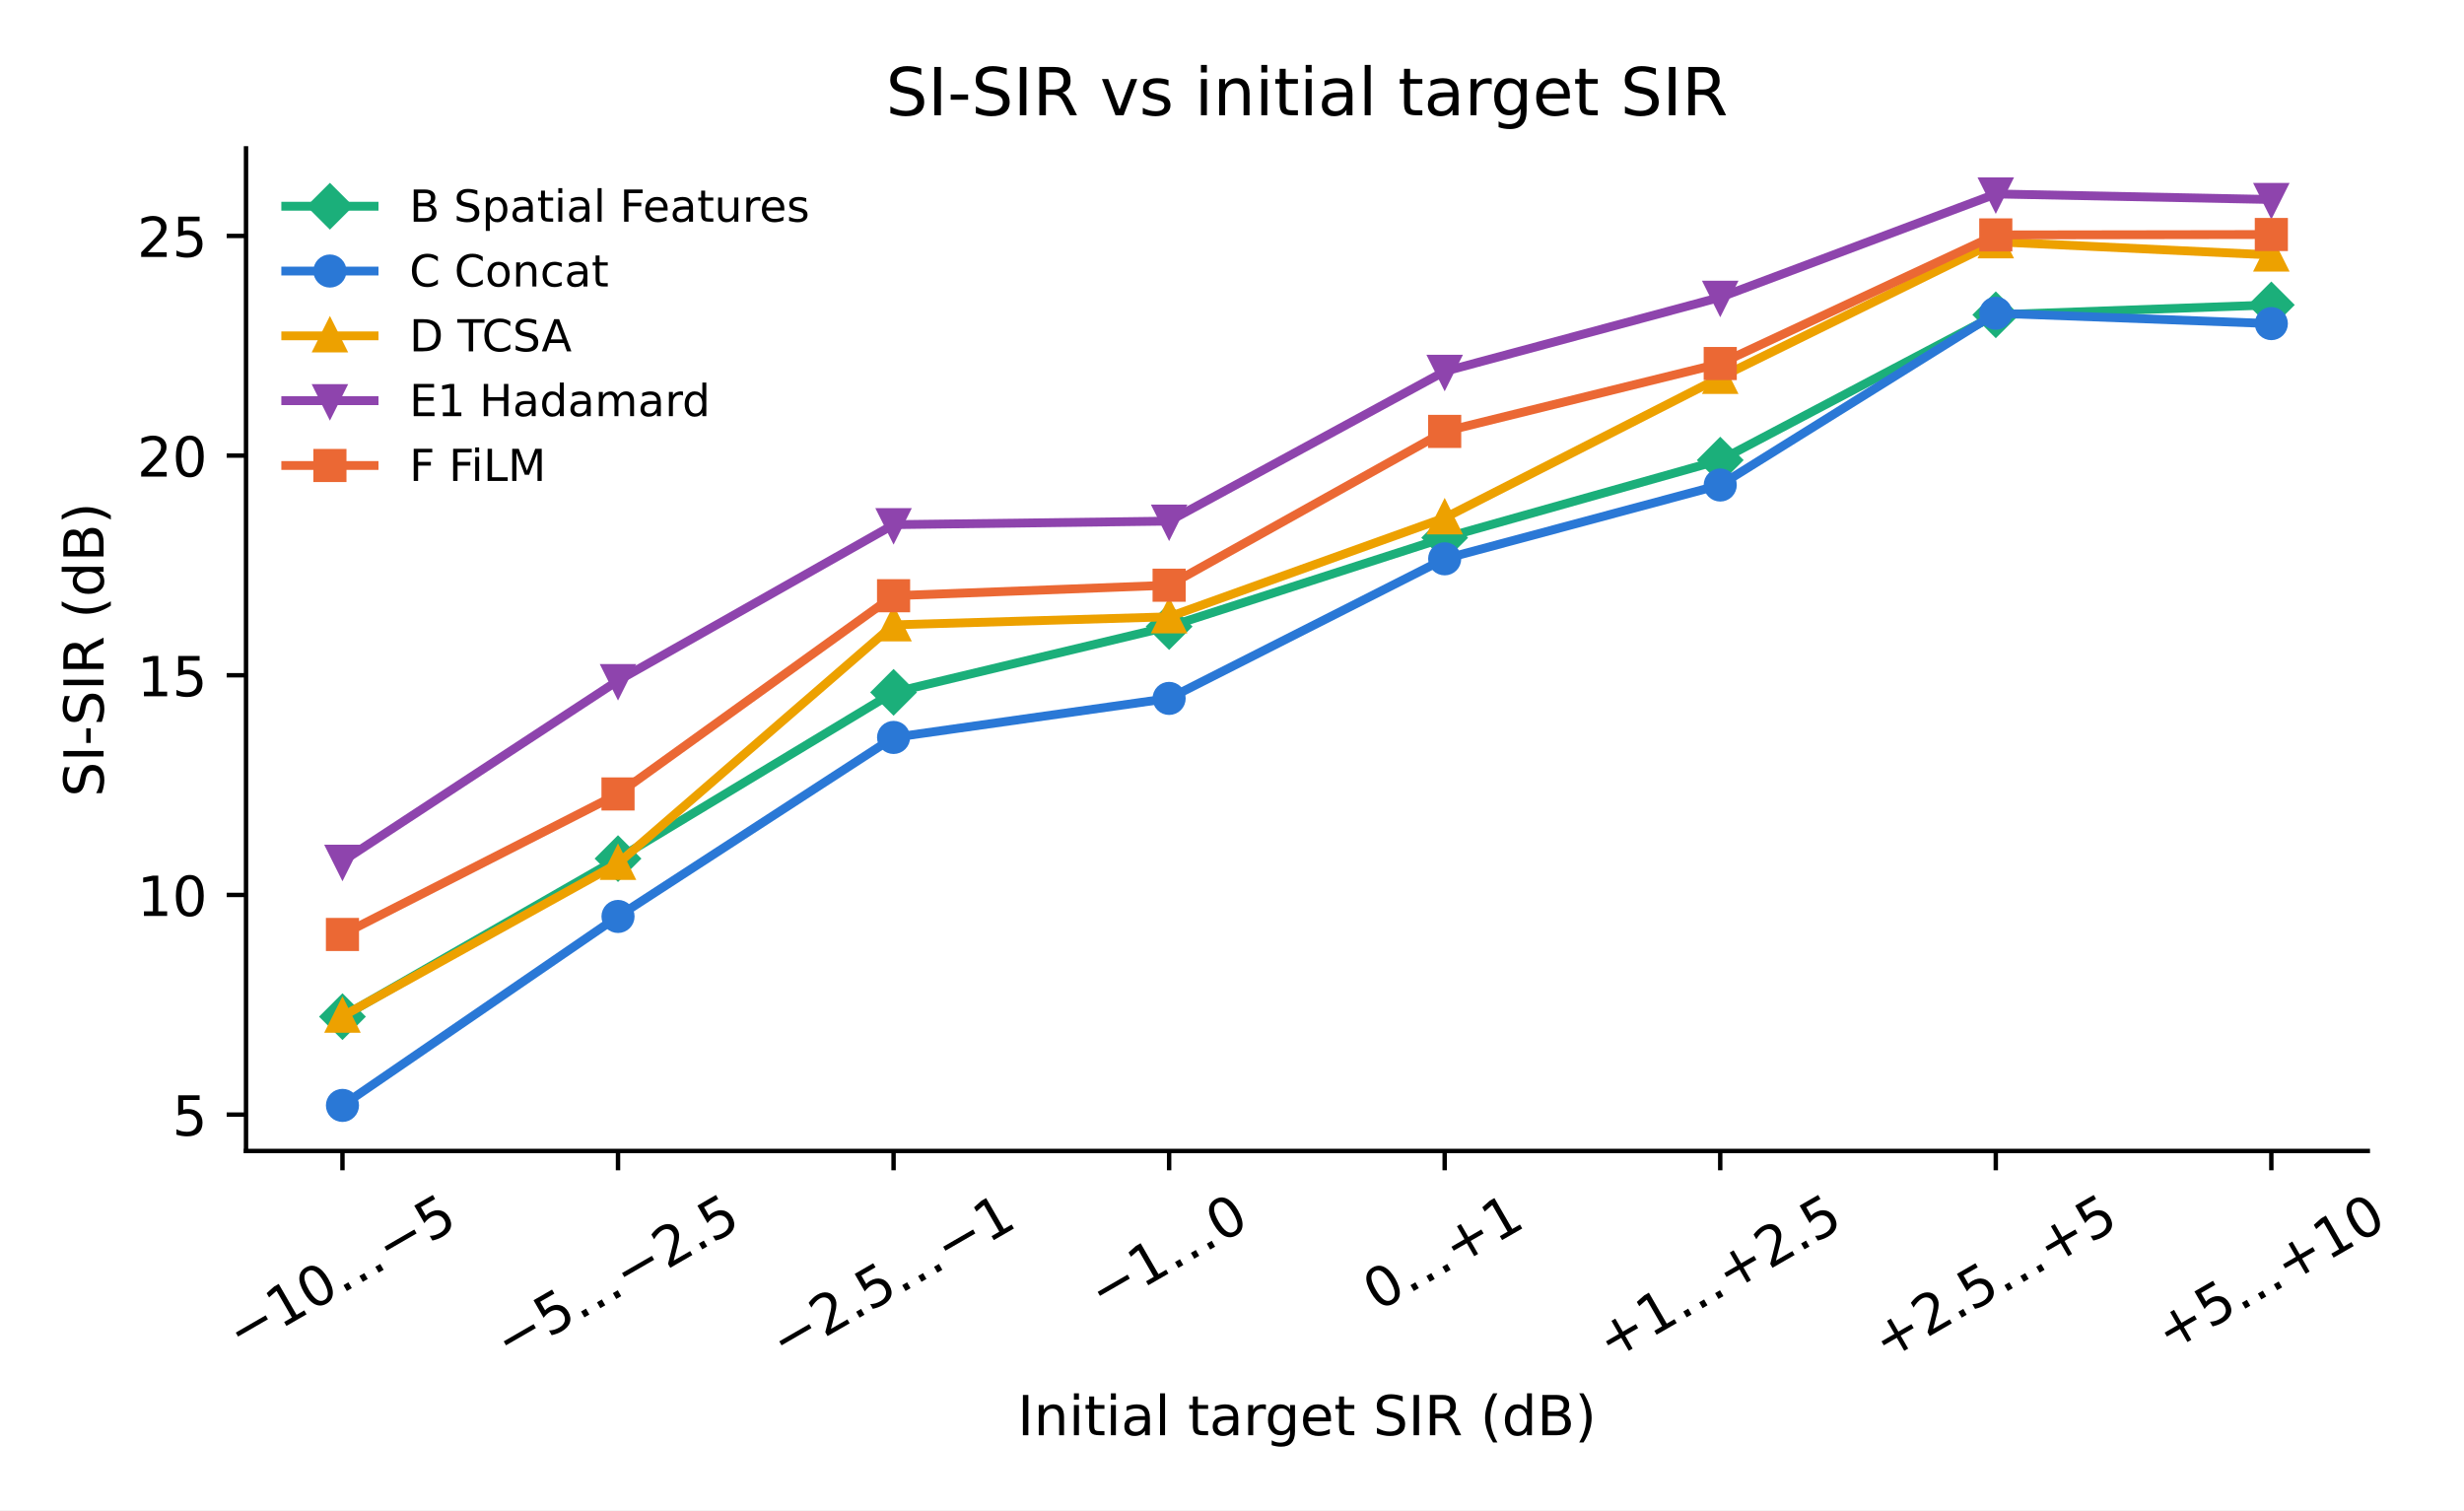
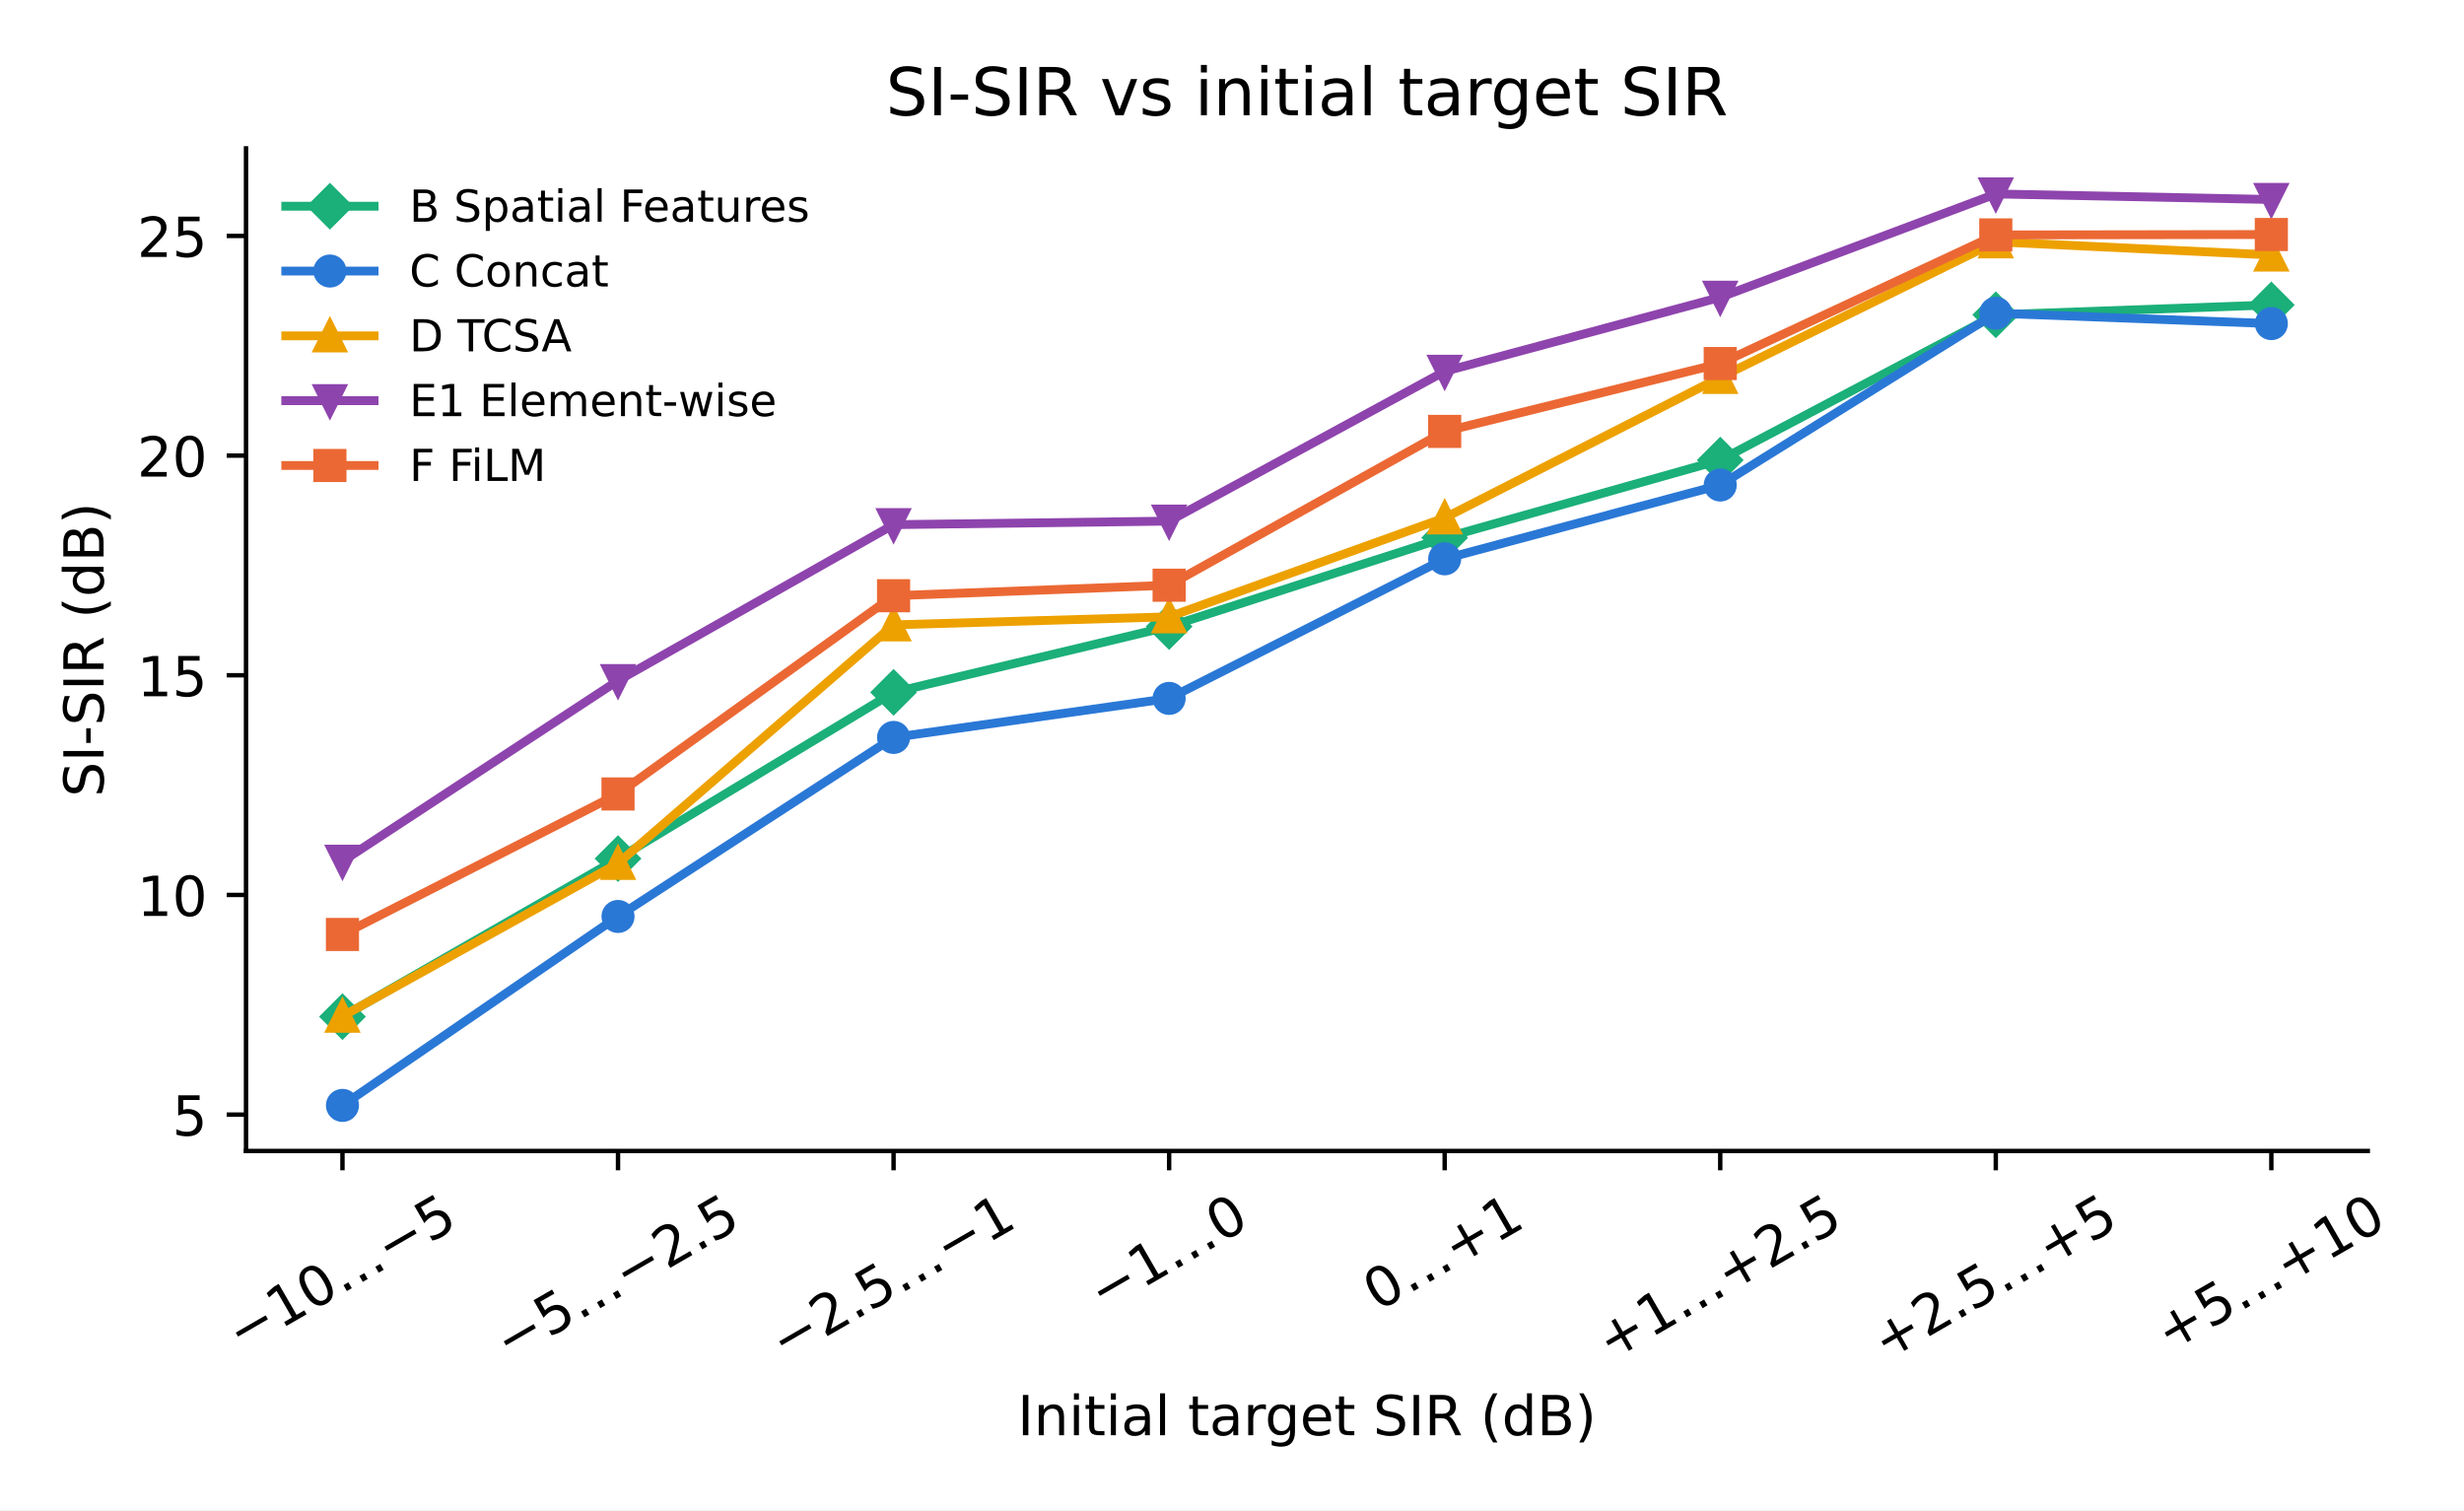
<svg xmlns="http://www.w3.org/2000/svg" xmlns:xlink="http://www.w3.org/1999/xlink" width="446.4pt" height="273.6pt" viewBox="0 0 446.4 273.6" version="1.1">
  <defs>
    <style type="text/css">*{stroke-linejoin: round; stroke-linecap: butt}</style>
  </defs>
  <g id="figure_1">
    <g id="patch_1">
      <path d="M 0 273.6  L 446.4 273.6  L 446.4 0  L 0 0  z " style="fill: #ffffff" />
    </g>
    <g id="axes_1">
      <g id="patch_2">
        <path d="M 44.57 208.51  L 428.969 208.51  L 428.969 26.88  L 44.57 26.88  z " style="fill: #ffffff" />
      </g>
      <g id="matplotlib.axis_1">
        <g id="xtick_1">
          <g id="line2d_1">
            <defs>
-               <path id="m8440403cc0" d="M 0 0  L 0 3.5  " style="stroke: #000000; stroke-width: 0.8" />
+               <path id="m39db78a12e" d="M 0 0  L 0 3.5  " style="stroke: #000000; stroke-width: 0.8" />
            </defs>
            <g>
-               <use xlink:href="#m8440403cc0" x="62.043" y="208.51" style="stroke: #000000; stroke-width: 0.8" />
+               <use xlink:href="#m39db78a12e" x="62.043" y="208.51" style="stroke: #000000; stroke-width: 0.8" />
            </g>
          </g>
          <g id="text_1">
            <text style="font: 10px 'DejaVu Sans', 'Bitstream Vera Sans', 'Computer Modern Sans Serif', 'Lucida Grande', 'Verdana', 'Geneva', 'Lucid', 'Arial', 'Helvetica', 'Avant Garde', sans-serif" transform="translate(43.5701 245.0143) rotate(-30)">−10…−5</text>
          </g>
        </g>
        <g id="xtick_2">
          <g id="line2d_2">
            <g>
-               <use xlink:href="#m8440403cc0" x="111.965" y="208.51" style="stroke: #000000; stroke-width: 0.8" />
+               <use xlink:href="#m39db78a12e" x="111.965" y="208.51" style="stroke: #000000; stroke-width: 0.8" />
            </g>
          </g>
          <g id="text_2">
            <text style="font: 10px 'DejaVu Sans', 'Bitstream Vera Sans', 'Computer Modern Sans Serif', 'Lucida Grande', 'Verdana', 'Geneva', 'Lucid', 'Arial', 'Helvetica', 'Avant Garde', sans-serif" transform="translate(92.11589 246.6034) rotate(-30)">−5…−2.5</text>
          </g>
        </g>
        <g id="xtick_3">
          <g id="line2d_3">
            <g>
-               <use xlink:href="#m8440403cc0" x="161.887" y="208.51" style="stroke: #000000; stroke-width: 0.8" />
+               <use xlink:href="#m39db78a12e" x="161.887" y="208.51" style="stroke: #000000; stroke-width: 0.8" />
            </g>
          </g>
          <g id="text_3">
            <text style="font: 10px 'DejaVu Sans', 'Bitstream Vera Sans', 'Computer Modern Sans Serif', 'Lucida Grande', 'Verdana', 'Geneva', 'Lucid', 'Arial', 'Helvetica', 'Avant Garde', sans-serif" transform="translate(142.0379 246.6034) rotate(-30)">−2.5…−1</text>
          </g>
        </g>
        <g id="xtick_4">
          <g id="line2d_4">
            <g>
-               <use xlink:href="#m8440403cc0" x="211.809" y="208.51" style="stroke: #000000; stroke-width: 0.8" />
+               <use xlink:href="#m39db78a12e" x="211.809" y="208.51" style="stroke: #000000; stroke-width: 0.8" />
            </g>
          </g>
          <g id="text_4">
            <text style="font: 10px 'DejaVu Sans', 'Bitstream Vera Sans', 'Computer Modern Sans Serif', 'Lucida Grande', 'Verdana', 'Geneva', 'Lucid', 'Arial', 'Helvetica', 'Avant Garde', sans-serif" transform="translate(199.7196 237.6432) rotate(-30)">−1…0</text>
          </g>
        </g>
        <g id="xtick_5">
          <g id="line2d_5">
            <g>
-               <use xlink:href="#m8440403cc0" x="261.731" y="208.51" style="stroke: #000000; stroke-width: 0.8" />
+               <use xlink:href="#m39db78a12e" x="261.731" y="208.51" style="stroke: #000000; stroke-width: 0.8" />
            </g>
          </g>
          <g id="text_5">
            <text style="font: 10px 'DejaVu Sans', 'Bitstream Vera Sans', 'Computer Modern Sans Serif', 'Lucida Grande', 'Verdana', 'Geneva', 'Lucid', 'Arial', 'Helvetica', 'Avant Garde', sans-serif" transform="translate(249.6415 237.6432) rotate(-30)">0…+1</text>
          </g>
        </g>
        <g id="xtick_6">
          <g id="line2d_6">
            <g>
-               <use xlink:href="#m8440403cc0" x="311.653" y="208.51" style="stroke: #000000; stroke-width: 0.8" />
+               <use xlink:href="#m39db78a12e" x="311.653" y="208.51" style="stroke: #000000; stroke-width: 0.8" />
            </g>
          </g>
          <g id="text_6">
            <text style="font: 10px 'DejaVu Sans', 'Bitstream Vera Sans', 'Computer Modern Sans Serif', 'Lucida Grande', 'Verdana', 'Geneva', 'Lucid', 'Arial', 'Helvetica', 'Avant Garde', sans-serif" transform="translate(291.8038 246.6034) rotate(-30)">+1…+2.5</text>
          </g>
        </g>
        <g id="xtick_7">
          <g id="line2d_7">
            <g>
-               <use xlink:href="#m8440403cc0" x="361.574" y="208.51" style="stroke: #000000; stroke-width: 0.8" />
+               <use xlink:href="#m39db78a12e" x="361.574" y="208.51" style="stroke: #000000; stroke-width: 0.8" />
            </g>
          </g>
          <g id="text_7">
            <text style="font: 10px 'DejaVu Sans', 'Bitstream Vera Sans', 'Computer Modern Sans Serif', 'Lucida Grande', 'Verdana', 'Geneva', 'Lucid', 'Arial', 'Helvetica', 'Avant Garde', sans-serif" transform="translate(341.7257 246.6034) rotate(-30)">+2.5…+5</text>
          </g>
        </g>
        <g id="xtick_8">
          <g id="line2d_8">
            <g>
-               <use xlink:href="#m8440403cc0" x="411.496" y="208.51" style="stroke: #000000; stroke-width: 0.8" />
+               <use xlink:href="#m39db78a12e" x="411.496" y="208.51" style="stroke: #000000; stroke-width: 0.8" />
            </g>
          </g>
          <g id="text_8">
            <text style="font: 10px 'DejaVu Sans', 'Bitstream Vera Sans', 'Computer Modern Sans Serif', 'Lucida Grande', 'Verdana', 'Geneva', 'Lucid', 'Arial', 'Helvetica', 'Avant Garde', sans-serif" transform="translate(393.0239 245.0143) rotate(-30)">+5…+10</text>
          </g>
        </g>
        <g id="text_9">
          <text style="font: 10px 'DejaVu Sans', 'Bitstream Vera Sans', 'Computer Modern Sans Serif', 'Lucida Grande', 'Verdana', 'Geneva', 'Lucid', 'Arial', 'Helvetica', 'Avant Garde', sans-serif; text-anchor: middle" x="236.77" y="260.003" transform="rotate(-0 236.7696 260.0029)">Initial target SIR (dB)</text>
        </g>
      </g>
      <g id="matplotlib.axis_2">
        <g id="ytick_1">
          <g id="line2d_9">
            <defs>
-               <path id="m79f9787bcc" d="M 0 0  L -3.5 0  " style="stroke: #000000; stroke-width: 0.8" />
+               <path id="m62b49ec6fc" d="M 0 0  L -3.5 0  " style="stroke: #000000; stroke-width: 0.8" />
            </defs>
            <g>
-               <use xlink:href="#m79f9787bcc" x="44.57" y="201.925" style="stroke: #000000; stroke-width: 0.8" />
+               <use xlink:href="#m62b49ec6fc" x="44.57" y="201.925" style="stroke: #000000; stroke-width: 0.8" />
            </g>
          </g>
          <g id="text_10">
            <text style="font: 10px 'DejaVu Sans', 'Bitstream Vera Sans', 'Computer Modern Sans Serif', 'Lucida Grande', 'Verdana', 'Geneva', 'Lucid', 'Arial', 'Helvetica', 'Avant Garde', sans-serif; text-anchor: end" x="37.57" y="205.724" transform="rotate(-0 37.57 205.7244)">5</text>
          </g>
        </g>
        <g id="ytick_2">
          <g id="line2d_10">
            <g>
-               <use xlink:href="#m79f9787bcc" x="44.57" y="162.129" style="stroke: #000000; stroke-width: 0.8" />
+               <use xlink:href="#m62b49ec6fc" x="44.57" y="162.129" style="stroke: #000000; stroke-width: 0.8" />
            </g>
          </g>
          <g id="text_11">
            <text style="font: 10px 'DejaVu Sans', 'Bitstream Vera Sans', 'Computer Modern Sans Serif', 'Lucida Grande', 'Verdana', 'Geneva', 'Lucid', 'Arial', 'Helvetica', 'Avant Garde', sans-serif; text-anchor: end" x="37.57" y="165.929" transform="rotate(-0 37.57 165.9285)">10</text>
          </g>
        </g>
        <g id="ytick_3">
          <g id="line2d_11">
            <g>
-               <use xlink:href="#m79f9787bcc" x="44.57" y="122.333" style="stroke: #000000; stroke-width: 0.8" />
+               <use xlink:href="#m62b49ec6fc" x="44.57" y="122.333" style="stroke: #000000; stroke-width: 0.8" />
            </g>
          </g>
          <g id="text_12">
            <text style="font: 10px 'DejaVu Sans', 'Bitstream Vera Sans', 'Computer Modern Sans Serif', 'Lucida Grande', 'Verdana', 'Geneva', 'Lucid', 'Arial', 'Helvetica', 'Avant Garde', sans-serif; text-anchor: end" x="37.57" y="126.133" transform="rotate(-0 37.57 126.1327)">15</text>
          </g>
        </g>
        <g id="ytick_4">
          <g id="line2d_12">
            <g>
-               <use xlink:href="#m79f9787bcc" x="44.57" y="82.538" style="stroke: #000000; stroke-width: 0.8" />
+               <use xlink:href="#m62b49ec6fc" x="44.57" y="82.538" style="stroke: #000000; stroke-width: 0.8" />
            </g>
          </g>
          <g id="text_13">
            <text style="font: 10px 'DejaVu Sans', 'Bitstream Vera Sans', 'Computer Modern Sans Serif', 'Lucida Grande', 'Verdana', 'Geneva', 'Lucid', 'Arial', 'Helvetica', 'Avant Garde', sans-serif; text-anchor: end" x="37.57" y="86.337" transform="rotate(-0 37.57 86.3368)">20</text>
          </g>
        </g>
        <g id="ytick_5">
          <g id="line2d_13">
            <g>
-               <use xlink:href="#m79f9787bcc" x="44.57" y="42.742" style="stroke: #000000; stroke-width: 0.8" />
+               <use xlink:href="#m62b49ec6fc" x="44.57" y="42.742" style="stroke: #000000; stroke-width: 0.8" />
            </g>
          </g>
          <g id="text_14">
            <text style="font: 10px 'DejaVu Sans', 'Bitstream Vera Sans', 'Computer Modern Sans Serif', 'Lucida Grande', 'Verdana', 'Geneva', 'Lucid', 'Arial', 'Helvetica', 'Avant Garde', sans-serif; text-anchor: end" x="37.57" y="46.541" transform="rotate(-0 37.57 46.54093)">25</text>
          </g>
        </g>
        <g id="text_15">
          <text style="font: 10px 'DejaVu Sans', 'Bitstream Vera Sans', 'Computer Modern Sans Serif', 'Lucida Grande', 'Verdana', 'Geneva', 'Lucid', 'Arial', 'Helvetica', 'Avant Garde', sans-serif; text-anchor: middle" x="18.765" y="117.695" transform="rotate(-90 18.76531 117.6952)">SI-SIR (dB)</text>
        </g>
      </g>
      <g id="line2d_14">
-         <path d="M 62.043 184.176  L 111.965 155.545  L 161.887 125.426  L 211.809 113.505  L 261.731 97.415  L 311.653 83.355  L 361.574 57.028  L 411.496 55.24  " clip-path="url(#p2ab048e5a8)" style="fill: none; stroke: #1baf7a; stroke-width: 1.6; stroke-linecap: square" />
-         <defs>
-           <path id="mfa2075ef67" d="M -0 3.536  L 3.536 0  L 0 -3.536  L -3.536 -0  z " style="stroke: #1baf7a; stroke-linejoin: miter" />
-         </defs>
-         <g clip-path="url(#p2ab048e5a8)">
-           <use xlink:href="#mfa2075ef67" x="62.043" y="184.176" style="fill: #1baf7a; stroke: #1baf7a; stroke-linejoin: miter" />
-           <use xlink:href="#mfa2075ef67" x="111.965" y="155.545" style="fill: #1baf7a; stroke: #1baf7a; stroke-linejoin: miter" />
-           <use xlink:href="#mfa2075ef67" x="161.887" y="125.426" style="fill: #1baf7a; stroke: #1baf7a; stroke-linejoin: miter" />
-           <use xlink:href="#mfa2075ef67" x="211.809" y="113.505" style="fill: #1baf7a; stroke: #1baf7a; stroke-linejoin: miter" />
-           <use xlink:href="#mfa2075ef67" x="261.731" y="97.415" style="fill: #1baf7a; stroke: #1baf7a; stroke-linejoin: miter" />
-           <use xlink:href="#mfa2075ef67" x="311.653" y="83.355" style="fill: #1baf7a; stroke: #1baf7a; stroke-linejoin: miter" />
-           <use xlink:href="#mfa2075ef67" x="361.574" y="57.028" style="fill: #1baf7a; stroke: #1baf7a; stroke-linejoin: miter" />
-           <use xlink:href="#mfa2075ef67" x="411.496" y="55.24" style="fill: #1baf7a; stroke: #1baf7a; stroke-linejoin: miter" />
+         <path d="M 62.043 184.176  L 111.965 155.545  L 161.887 125.426  L 211.809 113.505  L 261.731 97.415  L 311.653 83.355  L 361.574 57.028  L 411.496 55.24  " clip-path="url(#p6b112600ae)" style="fill: none; stroke: #1baf7a; stroke-width: 1.6; stroke-linecap: square" />
+         <defs>
+           <path id="mf6142635c5" d="M -0 3.536  L 3.536 0  L 0 -3.536  L -3.536 -0  z " style="stroke: #1baf7a; stroke-linejoin: miter" />
+         </defs>
+         <g clip-path="url(#p6b112600ae)">
+           <use xlink:href="#mf6142635c5" x="62.043" y="184.176" style="fill: #1baf7a; stroke: #1baf7a; stroke-linejoin: miter" />
+           <use xlink:href="#mf6142635c5" x="111.965" y="155.545" style="fill: #1baf7a; stroke: #1baf7a; stroke-linejoin: miter" />
+           <use xlink:href="#mf6142635c5" x="161.887" y="125.426" style="fill: #1baf7a; stroke: #1baf7a; stroke-linejoin: miter" />
+           <use xlink:href="#mf6142635c5" x="211.809" y="113.505" style="fill: #1baf7a; stroke: #1baf7a; stroke-linejoin: miter" />
+           <use xlink:href="#mf6142635c5" x="261.731" y="97.415" style="fill: #1baf7a; stroke: #1baf7a; stroke-linejoin: miter" />
+           <use xlink:href="#mf6142635c5" x="311.653" y="83.355" style="fill: #1baf7a; stroke: #1baf7a; stroke-linejoin: miter" />
+           <use xlink:href="#mf6142635c5" x="361.574" y="57.028" style="fill: #1baf7a; stroke: #1baf7a; stroke-linejoin: miter" />
+           <use xlink:href="#mf6142635c5" x="411.496" y="55.24" style="fill: #1baf7a; stroke: #1baf7a; stroke-linejoin: miter" />
        </g>
      </g>
      <g id="line2d_15">
-         <path d="M 62.043 200.255  L 111.965 166.024  L 161.887 133.594  L 211.809 126.523  L 261.731 101.236  L 311.653 87.864  L 361.574 56.746  L 411.496 58.625  " clip-path="url(#p2ab048e5a8)" style="fill: none; stroke: #2a78d6; stroke-width: 1.6; stroke-linecap: square" />
-         <defs>
-           <path id="meb5aa6e921" d="M 0 2.5  C 0.663 2.5 1.299 2.237 1.768 1.768  C 2.237 1.299 2.5 0.663 2.5 0  C 2.5 -0.663 2.237 -1.299 1.768 -1.768  C 1.299 -2.237 0.663 -2.5 0 -2.5  C -0.663 -2.5 -1.299 -2.237 -1.768 -1.768  C -2.237 -1.299 -2.5 -0.663 -2.5 0  C -2.5 0.663 -2.237 1.299 -1.768 1.768  C -1.299 2.237 -0.663 2.5 0 2.5  z " style="stroke: #2a78d6" />
-         </defs>
-         <g clip-path="url(#p2ab048e5a8)">
-           <use xlink:href="#meb5aa6e921" x="62.043" y="200.255" style="fill: #2a78d6; stroke: #2a78d6" />
-           <use xlink:href="#meb5aa6e921" x="111.965" y="166.024" style="fill: #2a78d6; stroke: #2a78d6" />
-           <use xlink:href="#meb5aa6e921" x="161.887" y="133.594" style="fill: #2a78d6; stroke: #2a78d6" />
-           <use xlink:href="#meb5aa6e921" x="211.809" y="126.523" style="fill: #2a78d6; stroke: #2a78d6" />
-           <use xlink:href="#meb5aa6e921" x="261.731" y="101.236" style="fill: #2a78d6; stroke: #2a78d6" />
-           <use xlink:href="#meb5aa6e921" x="311.653" y="87.864" style="fill: #2a78d6; stroke: #2a78d6" />
-           <use xlink:href="#meb5aa6e921" x="361.574" y="56.746" style="fill: #2a78d6; stroke: #2a78d6" />
-           <use xlink:href="#meb5aa6e921" x="411.496" y="58.625" style="fill: #2a78d6; stroke: #2a78d6" />
+         <path d="M 62.043 200.255  L 111.965 166.024  L 161.887 133.594  L 211.809 126.523  L 261.731 101.236  L 311.653 87.864  L 361.574 56.746  L 411.496 58.625  " clip-path="url(#p6b112600ae)" style="fill: none; stroke: #2a78d6; stroke-width: 1.6; stroke-linecap: square" />
+         <defs>
+           <path id="m46f3db713b" d="M 0 2.5  C 0.663 2.5 1.299 2.237 1.768 1.768  C 2.237 1.299 2.5 0.663 2.5 0  C 2.5 -0.663 2.237 -1.299 1.768 -1.768  C 1.299 -2.237 0.663 -2.5 0 -2.5  C -0.663 -2.5 -1.299 -2.237 -1.768 -1.768  C -2.237 -1.299 -2.5 -0.663 -2.5 0  C -2.5 0.663 -2.237 1.299 -1.768 1.768  C -1.299 2.237 -0.663 2.5 0 2.5  z " style="stroke: #2a78d6" />
+         </defs>
+         <g clip-path="url(#p6b112600ae)">
+           <use xlink:href="#m46f3db713b" x="62.043" y="200.255" style="fill: #2a78d6; stroke: #2a78d6" />
+           <use xlink:href="#m46f3db713b" x="111.965" y="166.024" style="fill: #2a78d6; stroke: #2a78d6" />
+           <use xlink:href="#m46f3db713b" x="161.887" y="133.594" style="fill: #2a78d6; stroke: #2a78d6" />
+           <use xlink:href="#m46f3db713b" x="211.809" y="126.523" style="fill: #2a78d6; stroke: #2a78d6" />
+           <use xlink:href="#m46f3db713b" x="261.731" y="101.236" style="fill: #2a78d6; stroke: #2a78d6" />
+           <use xlink:href="#m46f3db713b" x="311.653" y="87.864" style="fill: #2a78d6; stroke: #2a78d6" />
+           <use xlink:href="#m46f3db713b" x="361.574" y="56.746" style="fill: #2a78d6; stroke: #2a78d6" />
+           <use xlink:href="#m46f3db713b" x="411.496" y="58.625" style="fill: #2a78d6; stroke: #2a78d6" />
        </g>
      </g>
      <g id="line2d_16">
-         <path d="M 62.043 184.1  L 111.965 156.411  L 161.887 113.199  L 211.809 111.74  L 261.731 93.81  L 311.653 68.369  L 361.574 43.809  L 411.496 46.194  " clip-path="url(#p2ab048e5a8)" style="fill: none; stroke: #eda100; stroke-width: 1.6; stroke-linecap: square" />
-         <defs>
-           <path id="m322f929f6a" d="M 0 -2.5  L -2.5 2.5  L 2.5 2.5  z " style="stroke: #eda100; stroke-linejoin: miter" />
-         </defs>
-         <g clip-path="url(#p2ab048e5a8)">
-           <use xlink:href="#m322f929f6a" x="62.043" y="184.1" style="fill: #eda100; stroke: #eda100; stroke-linejoin: miter" />
-           <use xlink:href="#m322f929f6a" x="111.965" y="156.411" style="fill: #eda100; stroke: #eda100; stroke-linejoin: miter" />
-           <use xlink:href="#m322f929f6a" x="161.887" y="113.199" style="fill: #eda100; stroke: #eda100; stroke-linejoin: miter" />
-           <use xlink:href="#m322f929f6a" x="211.809" y="111.74" style="fill: #eda100; stroke: #eda100; stroke-linejoin: miter" />
-           <use xlink:href="#m322f929f6a" x="261.731" y="93.81" style="fill: #eda100; stroke: #eda100; stroke-linejoin: miter" />
-           <use xlink:href="#m322f929f6a" x="311.653" y="68.369" style="fill: #eda100; stroke: #eda100; stroke-linejoin: miter" />
-           <use xlink:href="#m322f929f6a" x="361.574" y="43.809" style="fill: #eda100; stroke: #eda100; stroke-linejoin: miter" />
-           <use xlink:href="#m322f929f6a" x="411.496" y="46.194" style="fill: #eda100; stroke: #eda100; stroke-linejoin: miter" />
+         <path d="M 62.043 184.1  L 111.965 156.411  L 161.887 113.199  L 211.809 111.74  L 261.731 93.81  L 311.653 68.369  L 361.574 43.809  L 411.496 46.194  " clip-path="url(#p6b112600ae)" style="fill: none; stroke: #eda100; stroke-width: 1.6; stroke-linecap: square" />
+         <defs>
+           <path id="m5033f724bb" d="M 0 -2.5  L -2.5 2.5  L 2.5 2.5  z " style="stroke: #eda100; stroke-linejoin: miter" />
+         </defs>
+         <g clip-path="url(#p6b112600ae)">
+           <use xlink:href="#m5033f724bb" x="62.043" y="184.1" style="fill: #eda100; stroke: #eda100; stroke-linejoin: miter" />
+           <use xlink:href="#m5033f724bb" x="111.965" y="156.411" style="fill: #eda100; stroke: #eda100; stroke-linejoin: miter" />
+           <use xlink:href="#m5033f724bb" x="161.887" y="113.199" style="fill: #eda100; stroke: #eda100; stroke-linejoin: miter" />
+           <use xlink:href="#m5033f724bb" x="211.809" y="111.74" style="fill: #eda100; stroke: #eda100; stroke-linejoin: miter" />
+           <use xlink:href="#m5033f724bb" x="261.731" y="93.81" style="fill: #eda100; stroke: #eda100; stroke-linejoin: miter" />
+           <use xlink:href="#m5033f724bb" x="311.653" y="68.369" style="fill: #eda100; stroke: #eda100; stroke-linejoin: miter" />
+           <use xlink:href="#m5033f724bb" x="361.574" y="43.809" style="fill: #eda100; stroke: #eda100; stroke-linejoin: miter" />
+           <use xlink:href="#m5033f724bb" x="411.496" y="46.194" style="fill: #eda100; stroke: #eda100; stroke-linejoin: miter" />
        </g>
      </g>
      <g id="line2d_17">
-         <path d="M 62.043 156.031  L 111.965 123.297  L 161.887 95.049  L 211.809 94.407  L 261.731 67.274  L 311.653 53.859  L 361.574 35.136  L 411.496 36.141  " clip-path="url(#p2ab048e5a8)" style="fill: none; stroke: #8e44ad; stroke-width: 1.6; stroke-linecap: square" />
-         <defs>
-           <path id="m2fd81e2cf4" d="M -0 2.5  L 2.5 -2.5  L -2.5 -2.5  z " style="stroke: #8e44ad; stroke-linejoin: miter" />
-         </defs>
-         <g clip-path="url(#p2ab048e5a8)">
-           <use xlink:href="#m2fd81e2cf4" x="62.043" y="156.031" style="fill: #8e44ad; stroke: #8e44ad; stroke-linejoin: miter" />
-           <use xlink:href="#m2fd81e2cf4" x="111.965" y="123.297" style="fill: #8e44ad; stroke: #8e44ad; stroke-linejoin: miter" />
-           <use xlink:href="#m2fd81e2cf4" x="161.887" y="95.049" style="fill: #8e44ad; stroke: #8e44ad; stroke-linejoin: miter" />
-           <use xlink:href="#m2fd81e2cf4" x="211.809" y="94.407" style="fill: #8e44ad; stroke: #8e44ad; stroke-linejoin: miter" />
-           <use xlink:href="#m2fd81e2cf4" x="261.731" y="67.274" style="fill: #8e44ad; stroke: #8e44ad; stroke-linejoin: miter" />
-           <use xlink:href="#m2fd81e2cf4" x="311.653" y="53.859" style="fill: #8e44ad; stroke: #8e44ad; stroke-linejoin: miter" />
-           <use xlink:href="#m2fd81e2cf4" x="361.574" y="35.136" style="fill: #8e44ad; stroke: #8e44ad; stroke-linejoin: miter" />
-           <use xlink:href="#m2fd81e2cf4" x="411.496" y="36.141" style="fill: #8e44ad; stroke: #8e44ad; stroke-linejoin: miter" />
+         <path d="M 62.043 156.031  L 111.965 123.297  L 161.887 95.049  L 211.809 94.407  L 261.731 67.274  L 311.653 53.859  L 361.574 35.136  L 411.496 36.141  " clip-path="url(#p6b112600ae)" style="fill: none; stroke: #8e44ad; stroke-width: 1.6; stroke-linecap: square" />
+         <defs>
+           <path id="m24300d1506" d="M -0 2.5  L 2.5 -2.5  L -2.5 -2.5  z " style="stroke: #8e44ad; stroke-linejoin: miter" />
+         </defs>
+         <g clip-path="url(#p6b112600ae)">
+           <use xlink:href="#m24300d1506" x="62.043" y="156.031" style="fill: #8e44ad; stroke: #8e44ad; stroke-linejoin: miter" />
+           <use xlink:href="#m24300d1506" x="111.965" y="123.297" style="fill: #8e44ad; stroke: #8e44ad; stroke-linejoin: miter" />
+           <use xlink:href="#m24300d1506" x="161.887" y="95.049" style="fill: #8e44ad; stroke: #8e44ad; stroke-linejoin: miter" />
+           <use xlink:href="#m24300d1506" x="211.809" y="94.407" style="fill: #8e44ad; stroke: #8e44ad; stroke-linejoin: miter" />
+           <use xlink:href="#m24300d1506" x="261.731" y="67.274" style="fill: #8e44ad; stroke: #8e44ad; stroke-linejoin: miter" />
+           <use xlink:href="#m24300d1506" x="311.653" y="53.859" style="fill: #8e44ad; stroke: #8e44ad; stroke-linejoin: miter" />
+           <use xlink:href="#m24300d1506" x="361.574" y="35.136" style="fill: #8e44ad; stroke: #8e44ad; stroke-linejoin: miter" />
+           <use xlink:href="#m24300d1506" x="411.496" y="36.141" style="fill: #8e44ad; stroke: #8e44ad; stroke-linejoin: miter" />
        </g>
      </g>
      <g id="line2d_18">
-         <path d="M 62.043 169.289  L 111.965 143.834  L 161.887 107.923  L 211.809 106.017  L 261.731 78.153  L 311.653 65.858  L 361.574 42.558  L 411.496 42.484  " clip-path="url(#p2ab048e5a8)" style="fill: none; stroke: #eb6834; stroke-width: 1.6; stroke-linecap: square" />
-         <defs>
-           <path id="md6759c33dd" d="M -2.5 2.5  L 2.5 2.5  L 2.5 -2.5  L -2.5 -2.5  z " style="stroke: #eb6834; stroke-linejoin: miter" />
-         </defs>
-         <g clip-path="url(#p2ab048e5a8)">
-           <use xlink:href="#md6759c33dd" x="62.043" y="169.289" style="fill: #eb6834; stroke: #eb6834; stroke-linejoin: miter" />
-           <use xlink:href="#md6759c33dd" x="111.965" y="143.834" style="fill: #eb6834; stroke: #eb6834; stroke-linejoin: miter" />
-           <use xlink:href="#md6759c33dd" x="161.887" y="107.923" style="fill: #eb6834; stroke: #eb6834; stroke-linejoin: miter" />
-           <use xlink:href="#md6759c33dd" x="211.809" y="106.017" style="fill: #eb6834; stroke: #eb6834; stroke-linejoin: miter" />
-           <use xlink:href="#md6759c33dd" x="261.731" y="78.153" style="fill: #eb6834; stroke: #eb6834; stroke-linejoin: miter" />
-           <use xlink:href="#md6759c33dd" x="311.653" y="65.858" style="fill: #eb6834; stroke: #eb6834; stroke-linejoin: miter" />
-           <use xlink:href="#md6759c33dd" x="361.574" y="42.558" style="fill: #eb6834; stroke: #eb6834; stroke-linejoin: miter" />
-           <use xlink:href="#md6759c33dd" x="411.496" y="42.484" style="fill: #eb6834; stroke: #eb6834; stroke-linejoin: miter" />
+         <path d="M 62.043 169.289  L 111.965 143.834  L 161.887 107.923  L 211.809 106.017  L 261.731 78.153  L 311.653 65.858  L 361.574 42.558  L 411.496 42.484  " clip-path="url(#p6b112600ae)" style="fill: none; stroke: #eb6834; stroke-width: 1.6; stroke-linecap: square" />
+         <defs>
+           <path id="m7099e59484" d="M -2.5 2.5  L 2.5 2.5  L 2.5 -2.5  L -2.5 -2.5  z " style="stroke: #eb6834; stroke-linejoin: miter" />
+         </defs>
+         <g clip-path="url(#p6b112600ae)">
+           <use xlink:href="#m7099e59484" x="62.043" y="169.289" style="fill: #eb6834; stroke: #eb6834; stroke-linejoin: miter" />
+           <use xlink:href="#m7099e59484" x="111.965" y="143.834" style="fill: #eb6834; stroke: #eb6834; stroke-linejoin: miter" />
+           <use xlink:href="#m7099e59484" x="161.887" y="107.923" style="fill: #eb6834; stroke: #eb6834; stroke-linejoin: miter" />
+           <use xlink:href="#m7099e59484" x="211.809" y="106.017" style="fill: #eb6834; stroke: #eb6834; stroke-linejoin: miter" />
+           <use xlink:href="#m7099e59484" x="261.731" y="78.153" style="fill: #eb6834; stroke: #eb6834; stroke-linejoin: miter" />
+           <use xlink:href="#m7099e59484" x="311.653" y="65.858" style="fill: #eb6834; stroke: #eb6834; stroke-linejoin: miter" />
+           <use xlink:href="#m7099e59484" x="361.574" y="42.558" style="fill: #eb6834; stroke: #eb6834; stroke-linejoin: miter" />
+           <use xlink:href="#m7099e59484" x="411.496" y="42.484" style="fill: #eb6834; stroke: #eb6834; stroke-linejoin: miter" />
        </g>
      </g>
      <g id="patch_3">
        <path d="M 44.57 208.51  L 44.57 26.88  " style="fill: none; stroke: #000000; stroke-width: 0.8; stroke-linejoin: miter; stroke-linecap: square" />
      </g>
      <g id="patch_4">
        <path d="M 44.57 208.51  L 428.969 208.51  " style="fill: none; stroke: #000000; stroke-width: 0.8; stroke-linejoin: miter; stroke-linecap: square" />
      </g>
      <g id="text_16">
        <text style="font: 12px 'DejaVu Sans', 'Bitstream Vera Sans', 'Computer Modern Sans Serif', 'Lucida Grande', 'Verdana', 'Geneva', 'Lucid', 'Arial', 'Helvetica', 'Avant Garde', sans-serif; text-anchor: middle" x="236.77" y="20.88" transform="rotate(-0 236.7696 20.88)">SI-SIR vs initial target SIR</text>
      </g>
      <g id="legend_1">
        <g id="line2d_19">
          <path d="M 51.77 37.359  L 59.77 37.359  L 67.77 37.359  " style="fill: none; stroke: #1baf7a; stroke-width: 1.6; stroke-linecap: square" />
          <g>
-             <use xlink:href="#mfa2075ef67" x="59.77" y="37.359" style="fill: #1baf7a; stroke: #1baf7a; stroke-linejoin: miter" />
+             <use xlink:href="#mf6142635c5" x="59.77" y="37.359" style="fill: #1baf7a; stroke: #1baf7a; stroke-linejoin: miter" />
          </g>
        </g>
        <g id="text_17">
          <text style="font: 8px 'DejaVu Sans', 'Bitstream Vera Sans', 'Computer Modern Sans Serif', 'Lucida Grande', 'Verdana', 'Geneva', 'Lucid', 'Arial', 'Helvetica', 'Avant Garde', sans-serif; text-anchor: start" x="74.17" y="40.159" transform="rotate(-0 74.17 40.15875)">B Spatial Features</text>
        </g>
        <g id="line2d_20">
          <path d="M 51.77 49.101  L 59.77 49.101  L 67.77 49.101  " style="fill: none; stroke: #2a78d6; stroke-width: 1.6; stroke-linecap: square" />
          <g>
-             <use xlink:href="#meb5aa6e921" x="59.77" y="49.101" style="fill: #2a78d6; stroke: #2a78d6" />
+             <use xlink:href="#m46f3db713b" x="59.77" y="49.101" style="fill: #2a78d6; stroke: #2a78d6" />
          </g>
        </g>
        <g id="text_18">
          <text style="font: 8px 'DejaVu Sans', 'Bitstream Vera Sans', 'Computer Modern Sans Serif', 'Lucida Grande', 'Verdana', 'Geneva', 'Lucid', 'Arial', 'Helvetica', 'Avant Garde', sans-serif; text-anchor: start" x="74.17" y="51.901" transform="rotate(-0 74.17 51.90125)">C Concat</text>
        </g>
        <g id="line2d_21">
          <path d="M 51.77 60.844  L 59.77 60.844  L 67.77 60.844  " style="fill: none; stroke: #eda100; stroke-width: 1.6; stroke-linecap: square" />
          <g>
-             <use xlink:href="#m322f929f6a" x="59.77" y="60.844" style="fill: #eda100; stroke: #eda100; stroke-linejoin: miter" />
+             <use xlink:href="#m5033f724bb" x="59.77" y="60.844" style="fill: #eda100; stroke: #eda100; stroke-linejoin: miter" />
          </g>
        </g>
        <g id="text_19">
          <text style="font: 8px 'DejaVu Sans', 'Bitstream Vera Sans', 'Computer Modern Sans Serif', 'Lucida Grande', 'Verdana', 'Geneva', 'Lucid', 'Arial', 'Helvetica', 'Avant Garde', sans-serif; text-anchor: start" x="74.17" y="63.644" transform="rotate(-0 74.17 63.64375)">D TCSA</text>
        </g>
        <g id="line2d_22">
          <path d="M 51.77 72.586  L 59.77 72.586  L 67.77 72.586  " style="fill: none; stroke: #8e44ad; stroke-width: 1.6; stroke-linecap: square" />
          <g>
-             <use xlink:href="#m2fd81e2cf4" x="59.77" y="72.586" style="fill: #8e44ad; stroke: #8e44ad; stroke-linejoin: miter" />
+             <use xlink:href="#m24300d1506" x="59.77" y="72.586" style="fill: #8e44ad; stroke: #8e44ad; stroke-linejoin: miter" />
          </g>
        </g>
        <g id="text_20">
-           <text style="font: 8px 'DejaVu Sans', 'Bitstream Vera Sans', 'Computer Modern Sans Serif', 'Lucida Grande', 'Verdana', 'Geneva', 'Lucid', 'Arial', 'Helvetica', 'Avant Garde', sans-serif; text-anchor: start" x="74.17" y="75.386" transform="rotate(-0 74.17 75.38625)">E1 Hadamard</text>
+           <text style="font: 8px 'DejaVu Sans', 'Bitstream Vera Sans', 'Computer Modern Sans Serif', 'Lucida Grande', 'Verdana', 'Geneva', 'Lucid', 'Arial', 'Helvetica', 'Avant Garde', sans-serif; text-anchor: start" x="74.17" y="75.386" transform="rotate(-0 74.17 75.38625)">E1 Element-wise</text>
        </g>
        <g id="line2d_23">
          <path d="M 51.77 84.329  L 59.77 84.329  L 67.77 84.329  " style="fill: none; stroke: #eb6834; stroke-width: 1.6; stroke-linecap: square" />
          <g>
-             <use xlink:href="#md6759c33dd" x="59.77" y="84.329" style="fill: #eb6834; stroke: #eb6834; stroke-linejoin: miter" />
+             <use xlink:href="#m7099e59484" x="59.77" y="84.329" style="fill: #eb6834; stroke: #eb6834; stroke-linejoin: miter" />
          </g>
        </g>
        <g id="text_21">
          <text style="font: 8px 'DejaVu Sans', 'Bitstream Vera Sans', 'Computer Modern Sans Serif', 'Lucida Grande', 'Verdana', 'Geneva', 'Lucid', 'Arial', 'Helvetica', 'Avant Garde', sans-serif; text-anchor: start" x="74.17" y="87.129" transform="rotate(-0 74.17 87.12875)">F FiLM</text>
        </g>
      </g>
    </g>
  </g>
  <defs>
-     <clipPath id="p2ab048e5a8">
+     <clipPath id="p6b112600ae">
      <rect x="44.57" y="26.88" width="384.399" height="181.63" />
    </clipPath>
  </defs>
</svg>
